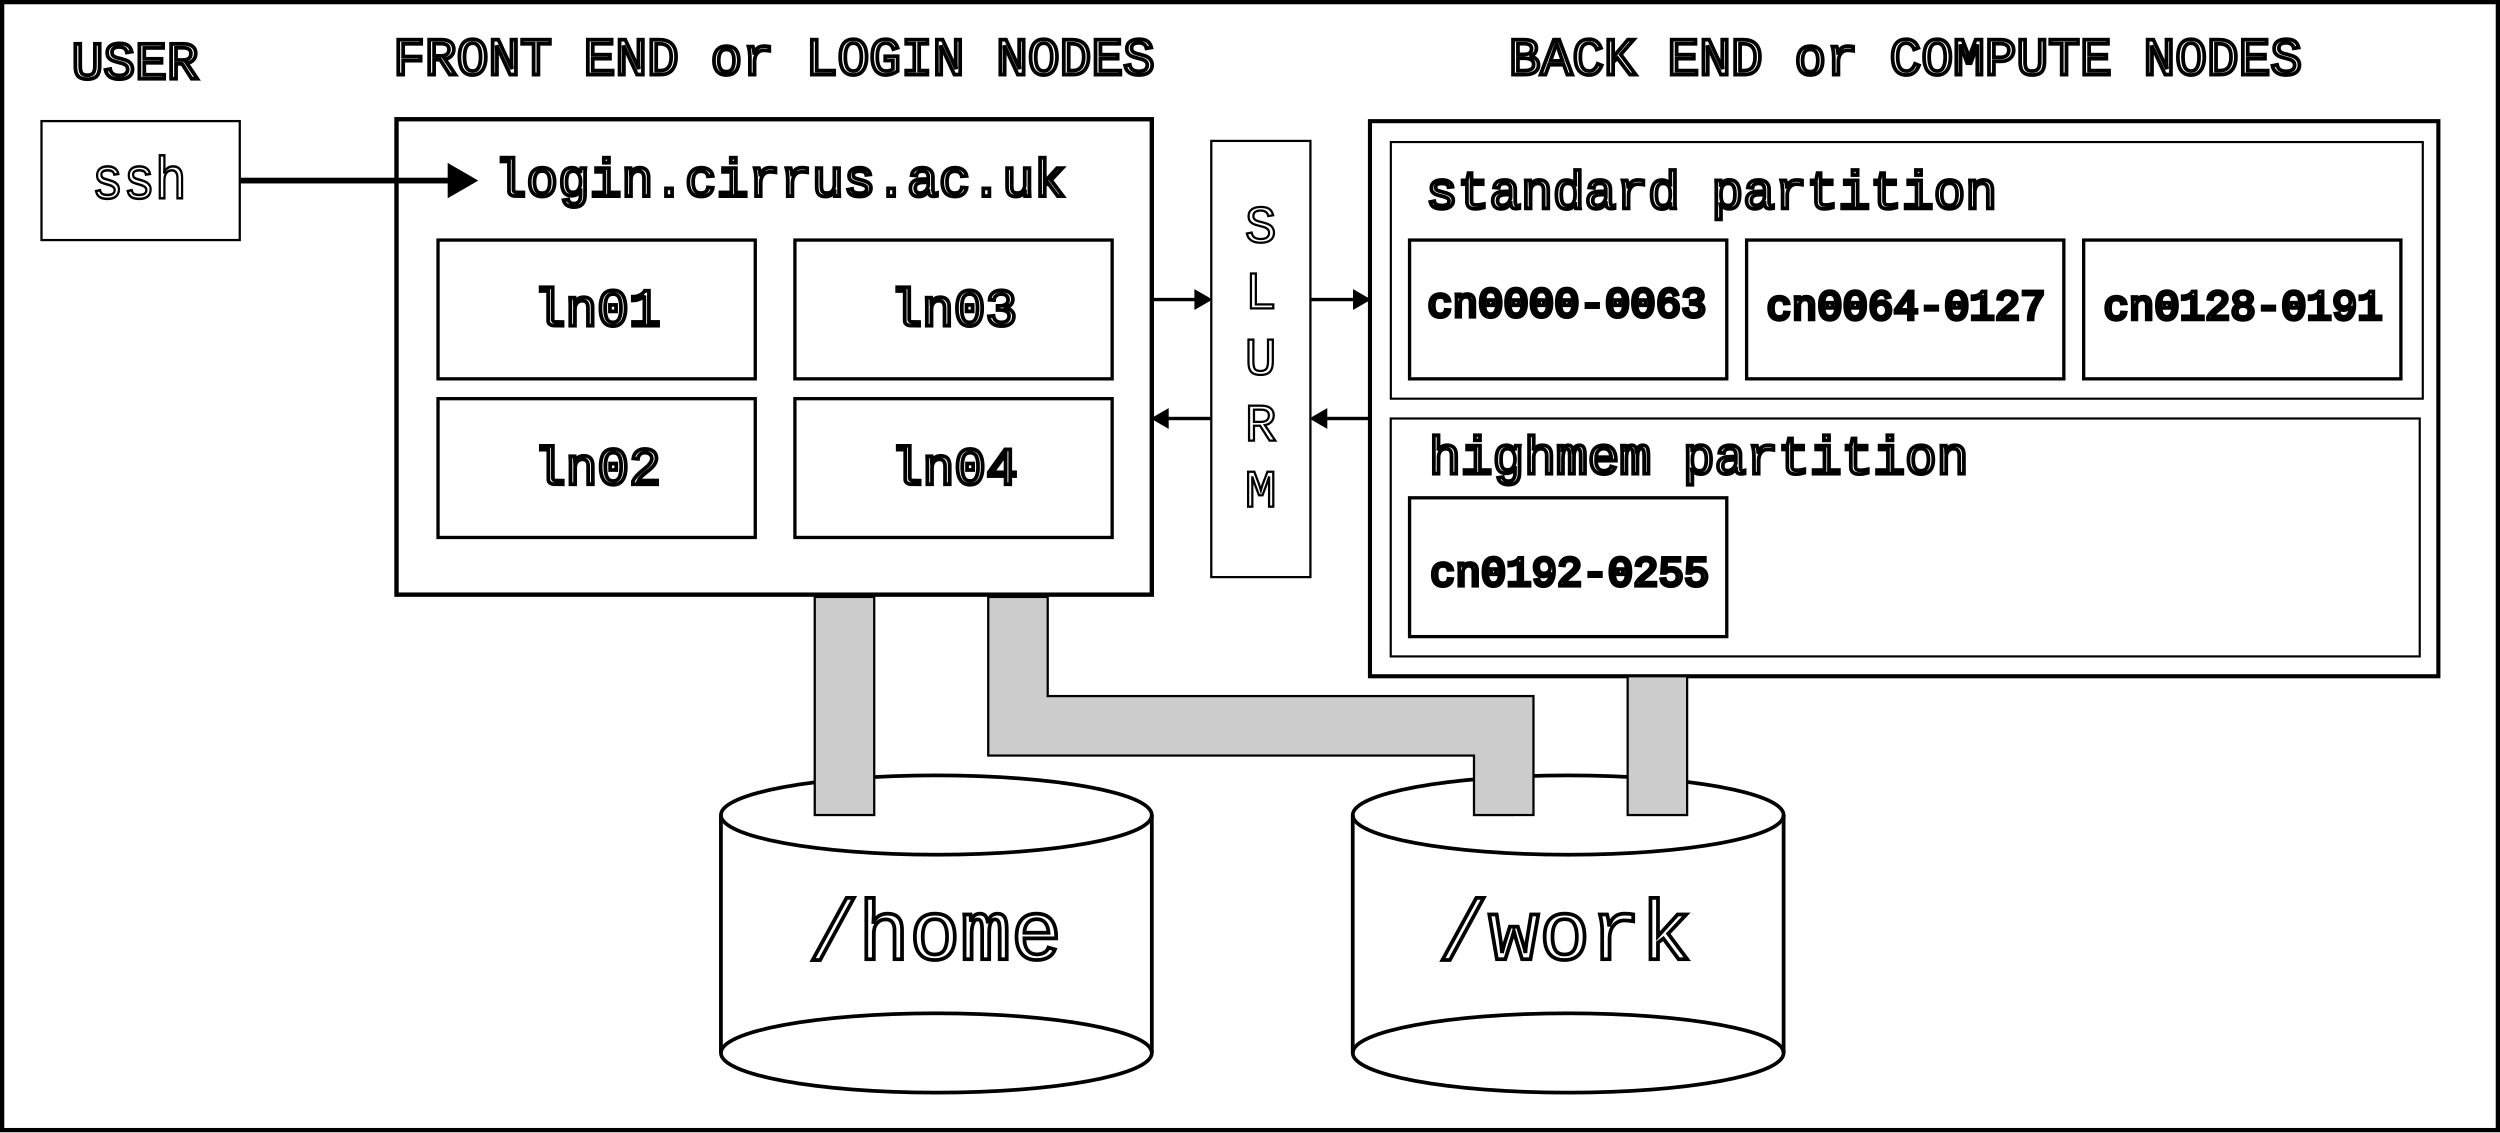
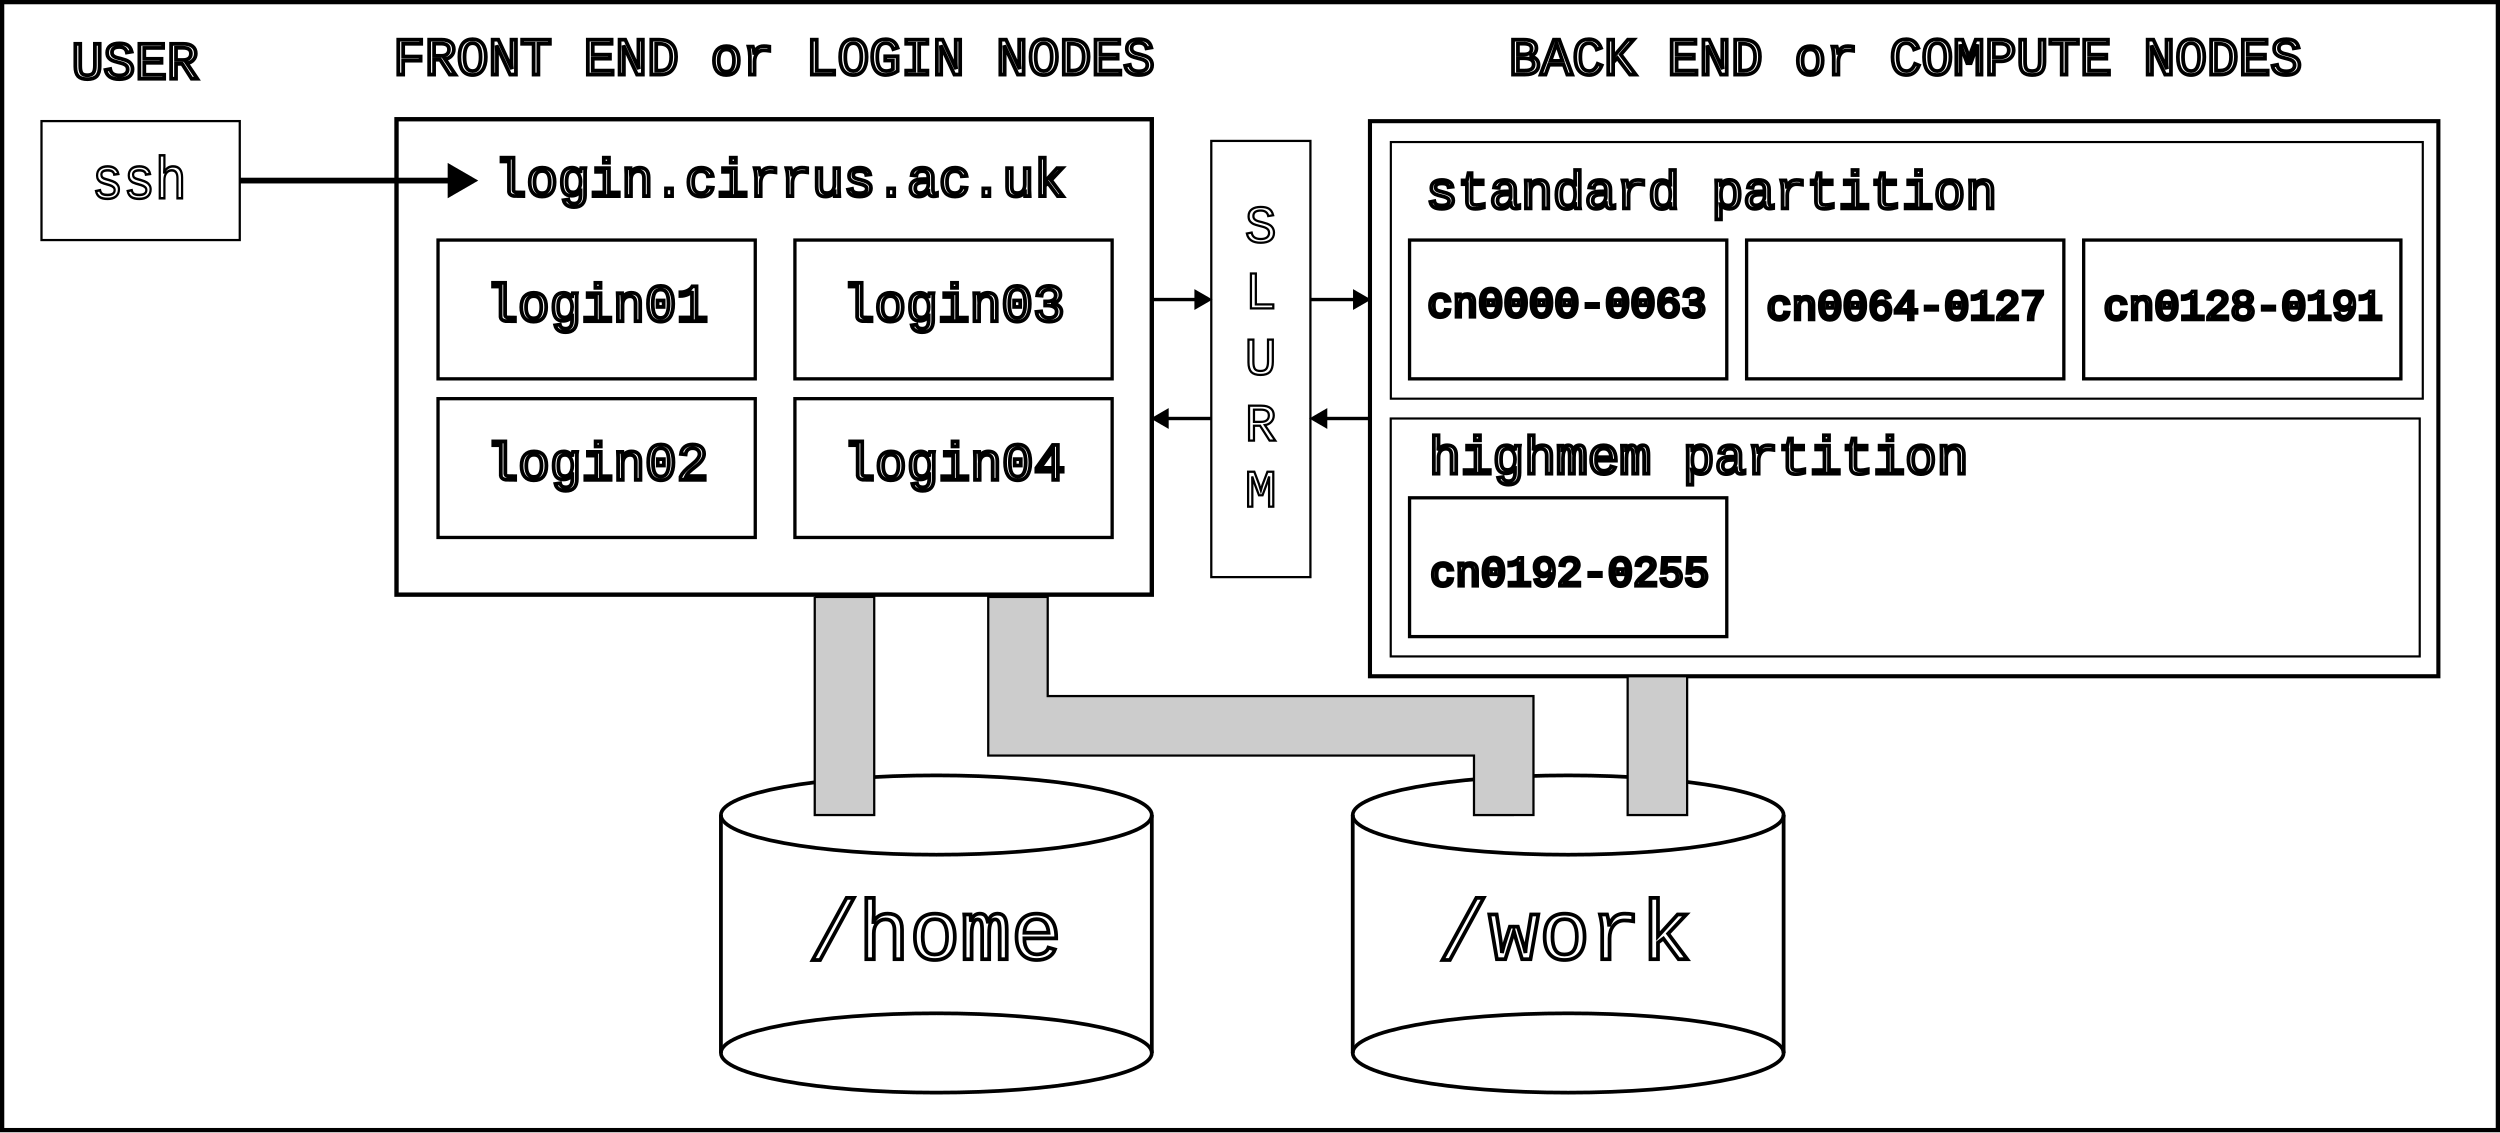
<svg xmlns="http://www.w3.org/2000/svg" width="333.615mm" height="151.092mm" viewBox="0 0 333.615 151.092" version="1.1" id="svg5">
  <defs id="defs2">
    <marker style="overflow:visible" id="marker3814" refX="0" refY="0" orient="auto-start-reverse" markerWidth="5.324" markerHeight="6.155" viewBox="0 0 5.324 6.155" preserveAspectRatio="xMidYMid">
      <path transform="scale(0.5)" style="fill:context-stroke;fill-rule:evenodd;stroke:context-stroke;stroke-width:1pt" d="M 5.77,0 -2.88,5 V -5 Z" id="path3812" />
    </marker>
    <marker style="overflow:visible" id="marker3700" refX="0" refY="0" orient="auto-start-reverse" markerWidth="5.324" markerHeight="6.155" viewBox="0 0 5.324 6.155" preserveAspectRatio="xMidYMid">
      <path transform="scale(0.5)" style="fill:context-stroke;fill-rule:evenodd;stroke:context-stroke;stroke-width:1pt" d="M 5.77,0 -2.88,5 V -5 Z" id="path3698" />
    </marker>
    <marker style="overflow:visible" id="marker3550" refX="0" refY="0" orient="auto-start-reverse" markerWidth="5.324" markerHeight="6.155" viewBox="0 0 5.324 6.155" preserveAspectRatio="xMidYMid">
      <path transform="scale(0.5)" style="fill:context-stroke;fill-rule:evenodd;stroke:context-stroke;stroke-width:1pt" d="M 5.77,0 -2.88,5 V -5 Z" id="path3548" />
    </marker>
    <marker style="overflow:visible" id="marker3504" refX="0" refY="0" orient="auto-start-reverse" markerWidth="5.324" markerHeight="6.155" viewBox="0 0 5.324 6.155" preserveAspectRatio="xMidYMid">
      <path transform="scale(0.5)" style="fill:context-stroke;fill-rule:evenodd;stroke:context-stroke;stroke-width:1pt" d="M 5.77,0 -2.88,5 V -5 Z" id="path3502" />
    </marker>
    <marker style="overflow:visible" id="TriangleStart" refX="0" refY="0" orient="auto-start-reverse" markerWidth="5.324" markerHeight="6.155" viewBox="0 0 5.324 6.155" preserveAspectRatio="xMidYMid">
      <path transform="scale(0.5)" style="fill:context-stroke;fill-rule:evenodd;stroke:context-stroke;stroke-width:1pt" d="M 5.77,0 -2.88,5 V -5 Z" id="path135" />
    </marker>
    <rect x="340" y="660" width="20" height="80" id="rect889" />
  </defs>
  <g id="layer1" transform="translate(29.34924,-12.94428)">
    <g id="g608" transform="translate(47.97917,0.001485)">
      <g id="g439" transform="translate(-33.375,74.08185)">
        <ellipse style="fill:none;stroke:#000000;stroke-width:0.497" id="path236" cx="81" cy="79.375" rx="28.751" ry="5.293" />
        <ellipse style="fill:none;stroke:#000000;stroke-width:0.497" id="path236-2" cx="81" cy="47.625" rx="28.751" ry="5.293" />
        <path style="fill:none;stroke:#000000;stroke-width:0.5" d="m 52.25,79.375 v -31.75" id="path431" />
        <path style="fill:none;stroke:#000000;stroke-width:0.5" d="m 109.75,79.375 v -31.75" id="path433" />
      </g>
      <text xml:space="preserve" style="font-style:normal;font-variant:normal;font-weight:normal;font-stretch:normal;font-size:11.289px;font-family:'Courier New';-inkscape-font-specification:'Courier New, Normal';font-variant-ligatures:normal;font-variant-caps:normal;font-variant-numeric:normal;font-variant-east-asian:normal;fill:none;stroke:#000000;stroke-width:0.5" x="30.49" y="140.944" id="text495">
        <tspan id="tspan493" style="font-style:normal;font-variant:normal;font-weight:normal;font-stretch:normal;font-size:11.289px;font-family:'Courier New';-inkscape-font-specification:'Courier New, Normal';font-variant-ligatures:normal;font-variant-caps:normal;font-variant-numeric:normal;font-variant-east-asian:normal;stroke-width:0.5" x="30.49" y="140.944">/home</tspan>
      </text>
    </g>
    <g id="g3035" transform="translate(-87.66667,0.00148357)">
      <g id="g876" transform="translate(98.25,-21.16518)">
        <g id="g439-9" transform="translate(88.33333,95.24852)">
          <ellipse style="fill:none;stroke:#000000;stroke-width:0.497" id="path236-6" cx="81" cy="79.375" rx="28.751" ry="5.293" />
          <ellipse style="fill:none;stroke:#000000;stroke-width:0.497" id="path236-2-7" cx="81" cy="47.625" rx="28.751" ry="5.293" />
          <path style="fill:none;stroke:#000000;stroke-width:0.5" d="m 52.25,79.375 v -31.75" id="path431-8" />
          <path style="fill:none;stroke:#000000;stroke-width:0.5" d="m 109.75,79.375 v -31.75" id="path433-9" />
        </g>
      </g>
      <g id="g3022">
        <g id="g881" transform="translate(97.97439,-21.16518)">
          <g id="g869">
            <text xml:space="preserve" style="font-style:normal;font-variant:normal;font-weight:normal;font-stretch:normal;font-size:11.289px;font-family:'Courier New';-inkscape-font-specification:'Courier New, Normal';font-variant-ligatures:normal;font-variant-caps:normal;font-variant-numeric:normal;font-variant-east-asian:normal;fill:none;stroke:#000000;stroke-width:0.5" x="152.199" y="162.111" id="text495-7">
              <tspan id="tspan830" x="152.199" y="162.111">/work</tspan>
            </text>
          </g>
        </g>
      </g>
    </g>
    <rect style="fill:none;stroke:#000000;stroke-width:0.583" id="rect599" width="100.791" height="63.443" x="23.563" y="28.855" />
    <text xml:space="preserve" style="font-style:normal;font-variant:normal;font-weight:normal;font-stretch:normal;font-size:7.056px;font-family:'Courier New';-inkscape-font-specification:'Courier New, Normal';font-variant-ligatures:normal;font-variant-caps:normal;font-variant-numeric:normal;font-variant-east-asian:normal;fill:none;stroke:#000000;stroke-width:0.5" x="36.647" y="39.114" id="text659">
      <tspan id="tspan657" style="font-style:normal;font-variant:normal;font-weight:normal;font-stretch:normal;font-size:7.056px;font-family:'Courier New';-inkscape-font-specification:'Courier New, Normal';font-variant-ligatures:normal;font-variant-caps:normal;font-variant-numeric:normal;font-variant-east-asian:normal;stroke-width:0.5" x="36.647" y="39.114">login.cirrus.ac.uk</tspan>
    </text>
    <rect style="fill:none;stroke:#000000;stroke-width:0.441" id="rect661" width="42.333" height="18.521" x="29.104" y="44.979" />
    <rect style="fill:none;stroke:#000000;stroke-width:0.441" id="rect661-0" width="42.333" height="18.521" x="29.104" y="66.146" />
    <rect style="fill:none;stroke:#000000;stroke-width:0.441" id="rect661-0-9" width="42.333" height="18.521" x="76.729" y="44.979" />
    <rect style="fill:none;stroke:#000000;stroke-width:0.441" id="rect661-0-9-6" width="42.333" height="18.521" x="158.75" y="44.979" />
    <rect style="fill:none;stroke:#000000;stroke-width:0.441" id="rect661-0-9-4" width="42.333" height="18.521" x="248.708" y="44.979" />
    <rect style="fill:none;stroke:#000000;stroke-width:0.441" id="rect661-0-9-1" width="42.333" height="18.521" x="203.729" y="44.979" />
    <rect style="fill:none;stroke:#000000;stroke-width:0.441" id="rect661-0-9-2" width="42.333" height="18.521" x="76.729" y="66.146" />
-     <text xml:space="preserve" style="font-style:normal;font-variant:normal;font-weight:normal;font-stretch:normal;font-size:7.056px;font-family:'Courier New';-inkscape-font-specification:'Courier New, Normal';font-variant-ligatures:normal;font-variant-caps:normal;font-variant-numeric:normal;font-variant-east-asian:normal;fill:none;stroke:#000000;stroke-width:0.5" x="41.875" y="56.401" id="text740">
-       <tspan id="tspan738" style="stroke-width:0.5" x="41.875" y="56.401">ln01</tspan>
+     <text xml:space="preserve" style="font-style:normal;font-variant:normal;font-weight:normal;font-stretch:normal;font-size:7.056px;font-family:'Courier New';-inkscape-font-specification:'Courier New, Normal';font-variant-ligatures:normal;font-variant-caps:normal;font-variant-numeric:normal;font-variant-east-asian:normal;fill:none;stroke:#000000;stroke-width:0.5" x="35.524" y="55.809" id="text740">
+       <tspan id="tspan538" x="35.524" y="55.809">login01</tspan>
    </text>
-     <text xml:space="preserve" style="font-style:normal;font-variant:normal;font-weight:normal;font-stretch:normal;font-size:7.056px;font-family:'Courier New';-inkscape-font-specification:'Courier New, Normal';font-variant-ligatures:normal;font-variant-caps:normal;font-variant-numeric:normal;font-variant-east-asian:normal;fill:none;stroke:#000000;stroke-width:0.5" x="41.904" y="77.568" id="text744">
-       <tspan id="tspan742" style="stroke-width:0.5" x="41.904" y="77.568">ln02</tspan>
+     <text xml:space="preserve" style="font-style:normal;font-variant:normal;font-weight:normal;font-stretch:normal;font-size:7.056px;font-family:'Courier New';-inkscape-font-specification:'Courier New, Normal';font-variant-ligatures:normal;font-variant-caps:normal;font-variant-numeric:normal;font-variant-east-asian:normal;fill:none;stroke:#000000;stroke-width:0.5" x="35.553" y="76.975" id="text744">
+       <tspan id="tspan542" x="35.553" y="76.975">login02</tspan>
    </text>
-     <text xml:space="preserve" style="font-style:normal;font-variant:normal;font-weight:normal;font-stretch:normal;font-size:7.056px;font-family:'Courier New';-inkscape-font-specification:'Courier New, Normal';font-variant-ligatures:normal;font-variant-caps:normal;font-variant-numeric:normal;font-variant-east-asian:normal;fill:none;stroke:#000000;stroke-width:0.5" x="89.457" y="56.401" id="text748">
-       <tspan id="tspan746" style="stroke-width:0.5" x="89.457" y="56.401">ln03</tspan>
+     <text xml:space="preserve" style="font-style:normal;font-variant:normal;font-weight:normal;font-stretch:normal;font-size:7.056px;font-family:'Courier New';-inkscape-font-specification:'Courier New, Normal';font-variant-ligatures:normal;font-variant-caps:normal;font-variant-numeric:normal;font-variant-east-asian:normal;fill:none;stroke:#000000;stroke-width:0.5" x="83.106" y="55.809" id="text748">
+       <tspan id="tspan540" x="83.106" y="55.809">login03</tspan>
    </text>
-     <g id="g468" transform="translate(47.625,-42.33332)">
-       <text xml:space="preserve" style="font-style:normal;font-variant:normal;font-weight:normal;font-stretch:normal;font-size:7.056px;font-family:'Courier New';-inkscape-font-specification:'Courier New, Normal';font-variant-ligatures:normal;font-variant-caps:normal;font-variant-numeric:normal;font-variant-east-asian:normal;fill:none;stroke:#000000;stroke-width:0.5" x="41.904" y="119.901" id="text752">
-         <tspan id="tspan750" style="stroke-width:0.5" x="41.904" y="119.901">ln04</tspan>
-       </text>
-     </g>
    <text xml:space="preserve" style="font-style:normal;font-variant:normal;font-weight:normal;font-stretch:normal;font-size:7.056px;font-family:'Courier New';-inkscape-font-specification:'Courier New, Normal';font-variant-ligatures:normal;font-variant-caps:normal;font-variant-numeric:normal;font-variant-east-asian:normal;fill:none;stroke:#000000;stroke-width:0.5" x="23.125" y="22.895" id="text756">
      <tspan id="tspan760" x="23.125" y="22.895">FRONT END or LOGIN NODES</tspan>
    </text>
    <rect style="fill:none;stroke:#000000;stroke-width:0.548" id="rect758" width="142.575" height="74.075" x="153.467" y="29.113" />
    <text xml:space="preserve" style="font-style:normal;font-variant:normal;font-weight:normal;font-stretch:normal;font-size:7.056px;font-family:'Courier New';-inkscape-font-specification:'Courier New, Normal';font-variant-ligatures:normal;font-variant-caps:normal;font-variant-numeric:normal;font-variant-east-asian:normal;fill:none;stroke:#000000;stroke-width:0.5" x="171.998" y="22.895" id="text764">
      <tspan id="tspan762" style="font-style:normal;font-variant:normal;font-weight:normal;font-stretch:normal;font-size:7.056px;font-family:'Courier New';-inkscape-font-specification:'Courier New, Normal';font-variant-ligatures:normal;font-variant-caps:normal;font-variant-numeric:normal;font-variant-east-asian:normal;stroke-width:0.5" x="171.998" y="22.895">BACK END or COMPUTE NODES</tspan>
    </text>
    <text xml:space="preserve" style="font-style:normal;font-variant:normal;font-weight:normal;font-stretch:normal;font-size:11.289px;font-family:'Courier New';-inkscape-font-specification:'Courier New, Normal';font-variant-ligatures:normal;font-variant-caps:normal;font-variant-numeric:normal;font-variant-east-asian:normal;fill:none;stroke:#000000;stroke-width:0.5" x="15.875" y="216.958" id="text885">
      <tspan id="tspan883" style="stroke-width:0.5" x="15.875" y="216.958" />
    </text>
    <text xml:space="preserve" transform="scale(0.2645833)" id="text887" style="font-style:normal;font-variant:normal;font-weight:normal;font-stretch:normal;font-size:42.667px;font-family:'Courier New';-inkscape-font-specification:'Courier New, Normal';font-variant-ligatures:normal;font-variant-caps:normal;font-variant-numeric:normal;font-variant-east-asian:normal;white-space:pre;shape-inside:url(#rect889);fill:none;stroke:#000000;stroke-width:1.89" />
    <text xml:space="preserve" style="font-style:normal;font-variant:normal;font-weight:normal;font-stretch:normal;font-size:7.056px;font-family:'Courier New';-inkscape-font-specification:'Courier New, Normal';font-variant-ligatures:normal;font-variant-caps:normal;font-variant-numeric:normal;font-variant-east-asian:normal;fill:none;stroke:#000000;stroke-width:0.5" x="160.933" y="40.754" id="text524">
      <tspan id="tspan522" style="stroke-width:0.5" x="160.933" y="40.754">standard partition</tspan>
    </text>
    <text xml:space="preserve" style="font-style:normal;font-variant:normal;font-weight:normal;font-stretch:normal;font-size:5.644px;font-family:'Courier New';-inkscape-font-specification:'Courier New, Normal';font-variant-ligatures:normal;font-variant-caps:normal;font-variant-numeric:normal;font-variant-east-asian:normal;fill:none;stroke:#000000;stroke-width:0.5" x="161.116" y="55.21" id="text616">
      <tspan id="tspan656" x="161.116" y="55.21">cn0000-0063</tspan>
    </text>
    <text xml:space="preserve" style="font-style:normal;font-variant:normal;font-weight:normal;font-stretch:normal;font-size:5.644px;font-family:'Courier New';-inkscape-font-specification:'Courier New, Normal';font-variant-ligatures:normal;font-variant-caps:normal;font-variant-numeric:normal;font-variant-east-asian:normal;fill:none;stroke:#000000;stroke-width:0.5" x="206.375" y="55.562" id="text620">
      <tspan id="tspan618" style="font-style:normal;font-variant:normal;font-weight:normal;font-stretch:normal;font-size:5.644px;font-family:'Courier New';-inkscape-font-specification:'Courier New, Normal';font-variant-ligatures:normal;font-variant-caps:normal;font-variant-numeric:normal;font-variant-east-asian:normal;stroke-width:0.5" x="206.375" y="55.562">cn0064-0127</tspan>
    </text>
    <text xml:space="preserve" style="font-style:normal;font-variant:normal;font-weight:normal;font-stretch:normal;font-size:5.644px;font-family:'Courier New';-inkscape-font-specification:'Courier New, Normal';font-variant-ligatures:normal;font-variant-caps:normal;font-variant-numeric:normal;font-variant-east-asian:normal;fill:none;stroke:#000000;stroke-width:0.5" x="251.354" y="55.562" id="text624">
      <tspan id="tspan622" style="stroke-width:0.5" x="251.354" y="55.562">cn0128-0191</tspan>
    </text>
    <rect style="fill:none;stroke:#000000;stroke-width:0.441" id="rect661-0-9-6-0" width="42.333" height="18.521" x="158.75" y="79.375" />
    <text xml:space="preserve" style="font-style:normal;font-variant:normal;font-weight:normal;font-stretch:normal;font-size:5.644px;font-family:'Courier New';-inkscape-font-specification:'Courier New, Normal';font-variant-ligatures:normal;font-variant-caps:normal;font-variant-numeric:normal;font-variant-east-asian:normal;fill:none;stroke:#000000;stroke-width:0.5" x="161.49" y="91.104" id="text650">
      <tspan id="tspan648" style="stroke-width:0.5" x="161.49" y="91.104">cn0192-0255</tspan>
    </text>
    <text xml:space="preserve" style="font-style:normal;font-variant:normal;font-weight:normal;font-stretch:normal;font-size:7.056px;font-family:'Courier New';-inkscape-font-specification:'Courier New, Normal';font-variant-ligatures:normal;font-variant-caps:normal;font-variant-numeric:normal;font-variant-east-asian:normal;fill:none;stroke:#000000;stroke-width:0.5" x="161.353" y="76.156" id="text654">
      <tspan id="tspan652" style="font-style:normal;font-variant:normal;font-weight:normal;font-stretch:normal;font-size:7.056px;font-family:'Courier New';-inkscape-font-specification:'Courier New, Normal';font-variant-ligatures:normal;font-variant-caps:normal;font-variant-numeric:normal;font-variant-east-asian:normal;stroke-width:0.5" x="161.353" y="76.156">highmem partition</tspan>
    </text>
    <rect style="fill:none;stroke:#000000;stroke-width:0.291;stroke-dasharray:none" id="rect710" width="137.315" height="31.75" x="156.238" y="68.792" />
    <rect style="fill:none;stroke:#000000;stroke-width:0.287;stroke-dasharray:none" id="rect712" width="137.707" height="34.246" x="156.254" y="31.9" />
    <path style="fill:#cccccc;stroke:#000000;stroke-width:0.3;stroke-dasharray:none" d="m 175.286,121.708 v -15.875 H 110.464 V 92.604 h -7.938 v 21.167 h 64.823 v 7.938 z" id="path2907" />
    <path style="fill:#cccccc;stroke:#000000;stroke-width:0.3;stroke-dasharray:none" d="m 187.854,103.188 v 18.521 h 7.938 V 103.188 Z" id="path2918" />
    <path style="fill:#cccccc;stroke:#000000;stroke-width:0.3;stroke-dasharray:none" d="m 79.375,92.604 v 29.104 h 7.938 V 92.604 H 79.375" id="path3016" />
    <rect style="fill:none;stroke:#000000;stroke-width:0.3;stroke-dasharray:none" id="rect3037" width="13.229" height="58.208" x="132.292" y="31.75" />
    <text xml:space="preserve" style="font-style:normal;font-variant:normal;font-weight:normal;font-stretch:normal;font-size:7.056px;font-family:'Courier New';-inkscape-font-specification:'Courier New, Normal';font-variant-ligatures:normal;font-variant-caps:normal;font-variant-numeric:normal;font-variant-east-asian:normal;fill:none;stroke:#000000;stroke-width:0.3;stroke-dasharray:none" x="136.77" y="45.277" id="text3041">
      <tspan id="tspan3039" style="font-style:normal;font-variant:normal;font-weight:normal;font-stretch:normal;font-size:7.056px;font-family:'Courier New';-inkscape-font-specification:'Courier New, Normal';font-variant-ligatures:normal;font-variant-caps:normal;font-variant-numeric:normal;font-variant-east-asian:normal;stroke-width:0.3" x="136.77" y="45.277">S</tspan>
      <tspan style="font-style:normal;font-variant:normal;font-weight:normal;font-stretch:normal;font-size:7.056px;font-family:'Courier New';-inkscape-font-specification:'Courier New, Normal';font-variant-ligatures:normal;font-variant-caps:normal;font-variant-numeric:normal;font-variant-east-asian:normal;stroke-width:0.3" x="136.77" y="54.097" id="tspan3047">L</tspan>
      <tspan style="font-style:normal;font-variant:normal;font-weight:normal;font-stretch:normal;font-size:7.056px;font-family:'Courier New';-inkscape-font-specification:'Courier New, Normal';font-variant-ligatures:normal;font-variant-caps:normal;font-variant-numeric:normal;font-variant-east-asian:normal;stroke-width:0.3" x="136.77" y="62.916" id="tspan3049">U</tspan>
      <tspan style="font-style:normal;font-variant:normal;font-weight:normal;font-stretch:normal;font-size:7.056px;font-family:'Courier New';-inkscape-font-specification:'Courier New, Normal';font-variant-ligatures:normal;font-variant-caps:normal;font-variant-numeric:normal;font-variant-east-asian:normal;stroke-width:0.3" x="136.77" y="71.736" id="tspan3051">R</tspan>
      <tspan style="font-style:normal;font-variant:normal;font-weight:normal;font-stretch:normal;font-size:7.056px;font-family:'Courier New';-inkscape-font-specification:'Courier New, Normal';font-variant-ligatures:normal;font-variant-caps:normal;font-variant-numeric:normal;font-variant-east-asian:normal;stroke-width:0.3" x="136.77" y="80.555" id="tspan3053">M</tspan>
    </text>
    <text xml:space="preserve" style="font-style:normal;font-variant:normal;font-weight:normal;font-stretch:normal;font-size:5.644px;font-family:'Courier New';-inkscape-font-specification:'Courier New, Normal';font-variant-ligatures:normal;font-variant-caps:normal;font-variant-numeric:normal;font-variant-east-asian:normal;fill:none;stroke:#000000;stroke-width:0.3;stroke-dasharray:none" x="134.938" y="55.562" id="text3045">
      <tspan id="tspan3043" style="stroke-width:0.3" x="134.938" y="55.562" />
    </text>
    <rect style="fill:none;stroke:#000000;stroke-width:0.3;stroke-dasharray:none" id="rect3075" width="26.458" height="15.875" x="-23.812" y="29.104" />
    <text xml:space="preserve" style="font-style:normal;font-variant:normal;font-weight:normal;font-stretch:normal;font-size:7.465px;font-family:'Courier New';-inkscape-font-specification:'Courier New, Normal';font-variant-ligatures:normal;font-variant-caps:normal;font-variant-numeric:normal;font-variant-east-asian:normal;fill:none;stroke:#000000;stroke-width:0.317;stroke-dasharray:none" x="-18.135" y="37.186" id="text3079" transform="scale(0.9437777,1.059572)">
      <tspan id="tspan3077" style="stroke-width:0.317" x="-18.135" y="37.186">ssh</tspan>
    </text>
    <path style="fill:none;stroke:#000000;stroke-width:0.766;stroke-miterlimit:4;stroke-dasharray:none;marker-end:url(#TriangleStart)" d="M 2.646,37.042 H 31.75" id="path3374" />
    <text xml:space="preserve" style="font-style:normal;font-variant:normal;font-weight:normal;font-stretch:normal;font-size:7.056px;font-family:'Courier New';-inkscape-font-specification:'Courier New, Normal';font-variant-ligatures:normal;font-variant-caps:normal;font-variant-numeric:normal;font-variant-east-asian:normal;fill:none;stroke:#000000;stroke-width:0.5;stroke-miterlimit:4;stroke-dasharray:none" x="-19.78" y="23.449" id="text3434">
      <tspan id="tspan3432" style="stroke-width:0.5;stroke-dasharray:none" x="-19.78" y="23.449">USER</tspan>
    </text>
    <path style="fill:none;stroke:#000000;stroke-width:0.452;stroke-miterlimit:4;stroke-dasharray:none;marker-end:url(#marker3504)" d="m 124.354,52.917 h 6.487" id="path3494" />
    <path style="fill:none;stroke:#000000;stroke-width:0.452;stroke-miterlimit:4;stroke-dasharray:none;marker-end:url(#marker3550)" d="m 145.521,52.917 h 6.487" id="path3496" />
    <path style="fill:none;stroke:#000000;stroke-width:0.452;stroke-miterlimit:4;stroke-dasharray:none;marker-end:url(#marker3700)" d="M 153.458,68.792 H 146.972" id="path3498" />
    <path style="fill:none;stroke:#000000;stroke-width:0.452;stroke-miterlimit:4;stroke-dasharray:none;marker-end:url(#marker3814)" d="m 132.292,68.792 h -4.324 -2.162" id="path3500" />
    <rect style="fill:none;stroke:#000000;stroke-width:0.57;stroke-miterlimit:4;stroke-dasharray:none" id="rect3928" width="333.045" height="150.523" x="-29.064" y="13.229" />
+     <text xml:space="preserve" style="font-style:normal;font-variant:normal;font-weight:normal;font-stretch:normal;font-size:7.056px;font-family:'Courier New';-inkscape-font-specification:'Courier New, Normal';font-variant-ligatures:normal;font-variant-caps:normal;font-variant-numeric:normal;font-variant-east-asian:normal;fill:none;stroke:#000000;stroke-width:0.5" x="83.178" y="76.975" id="text744-8">
+       <tspan id="tspan582" x="83.178" y="76.975">login04</tspan>
+     </text>
  </g>
</svg>
